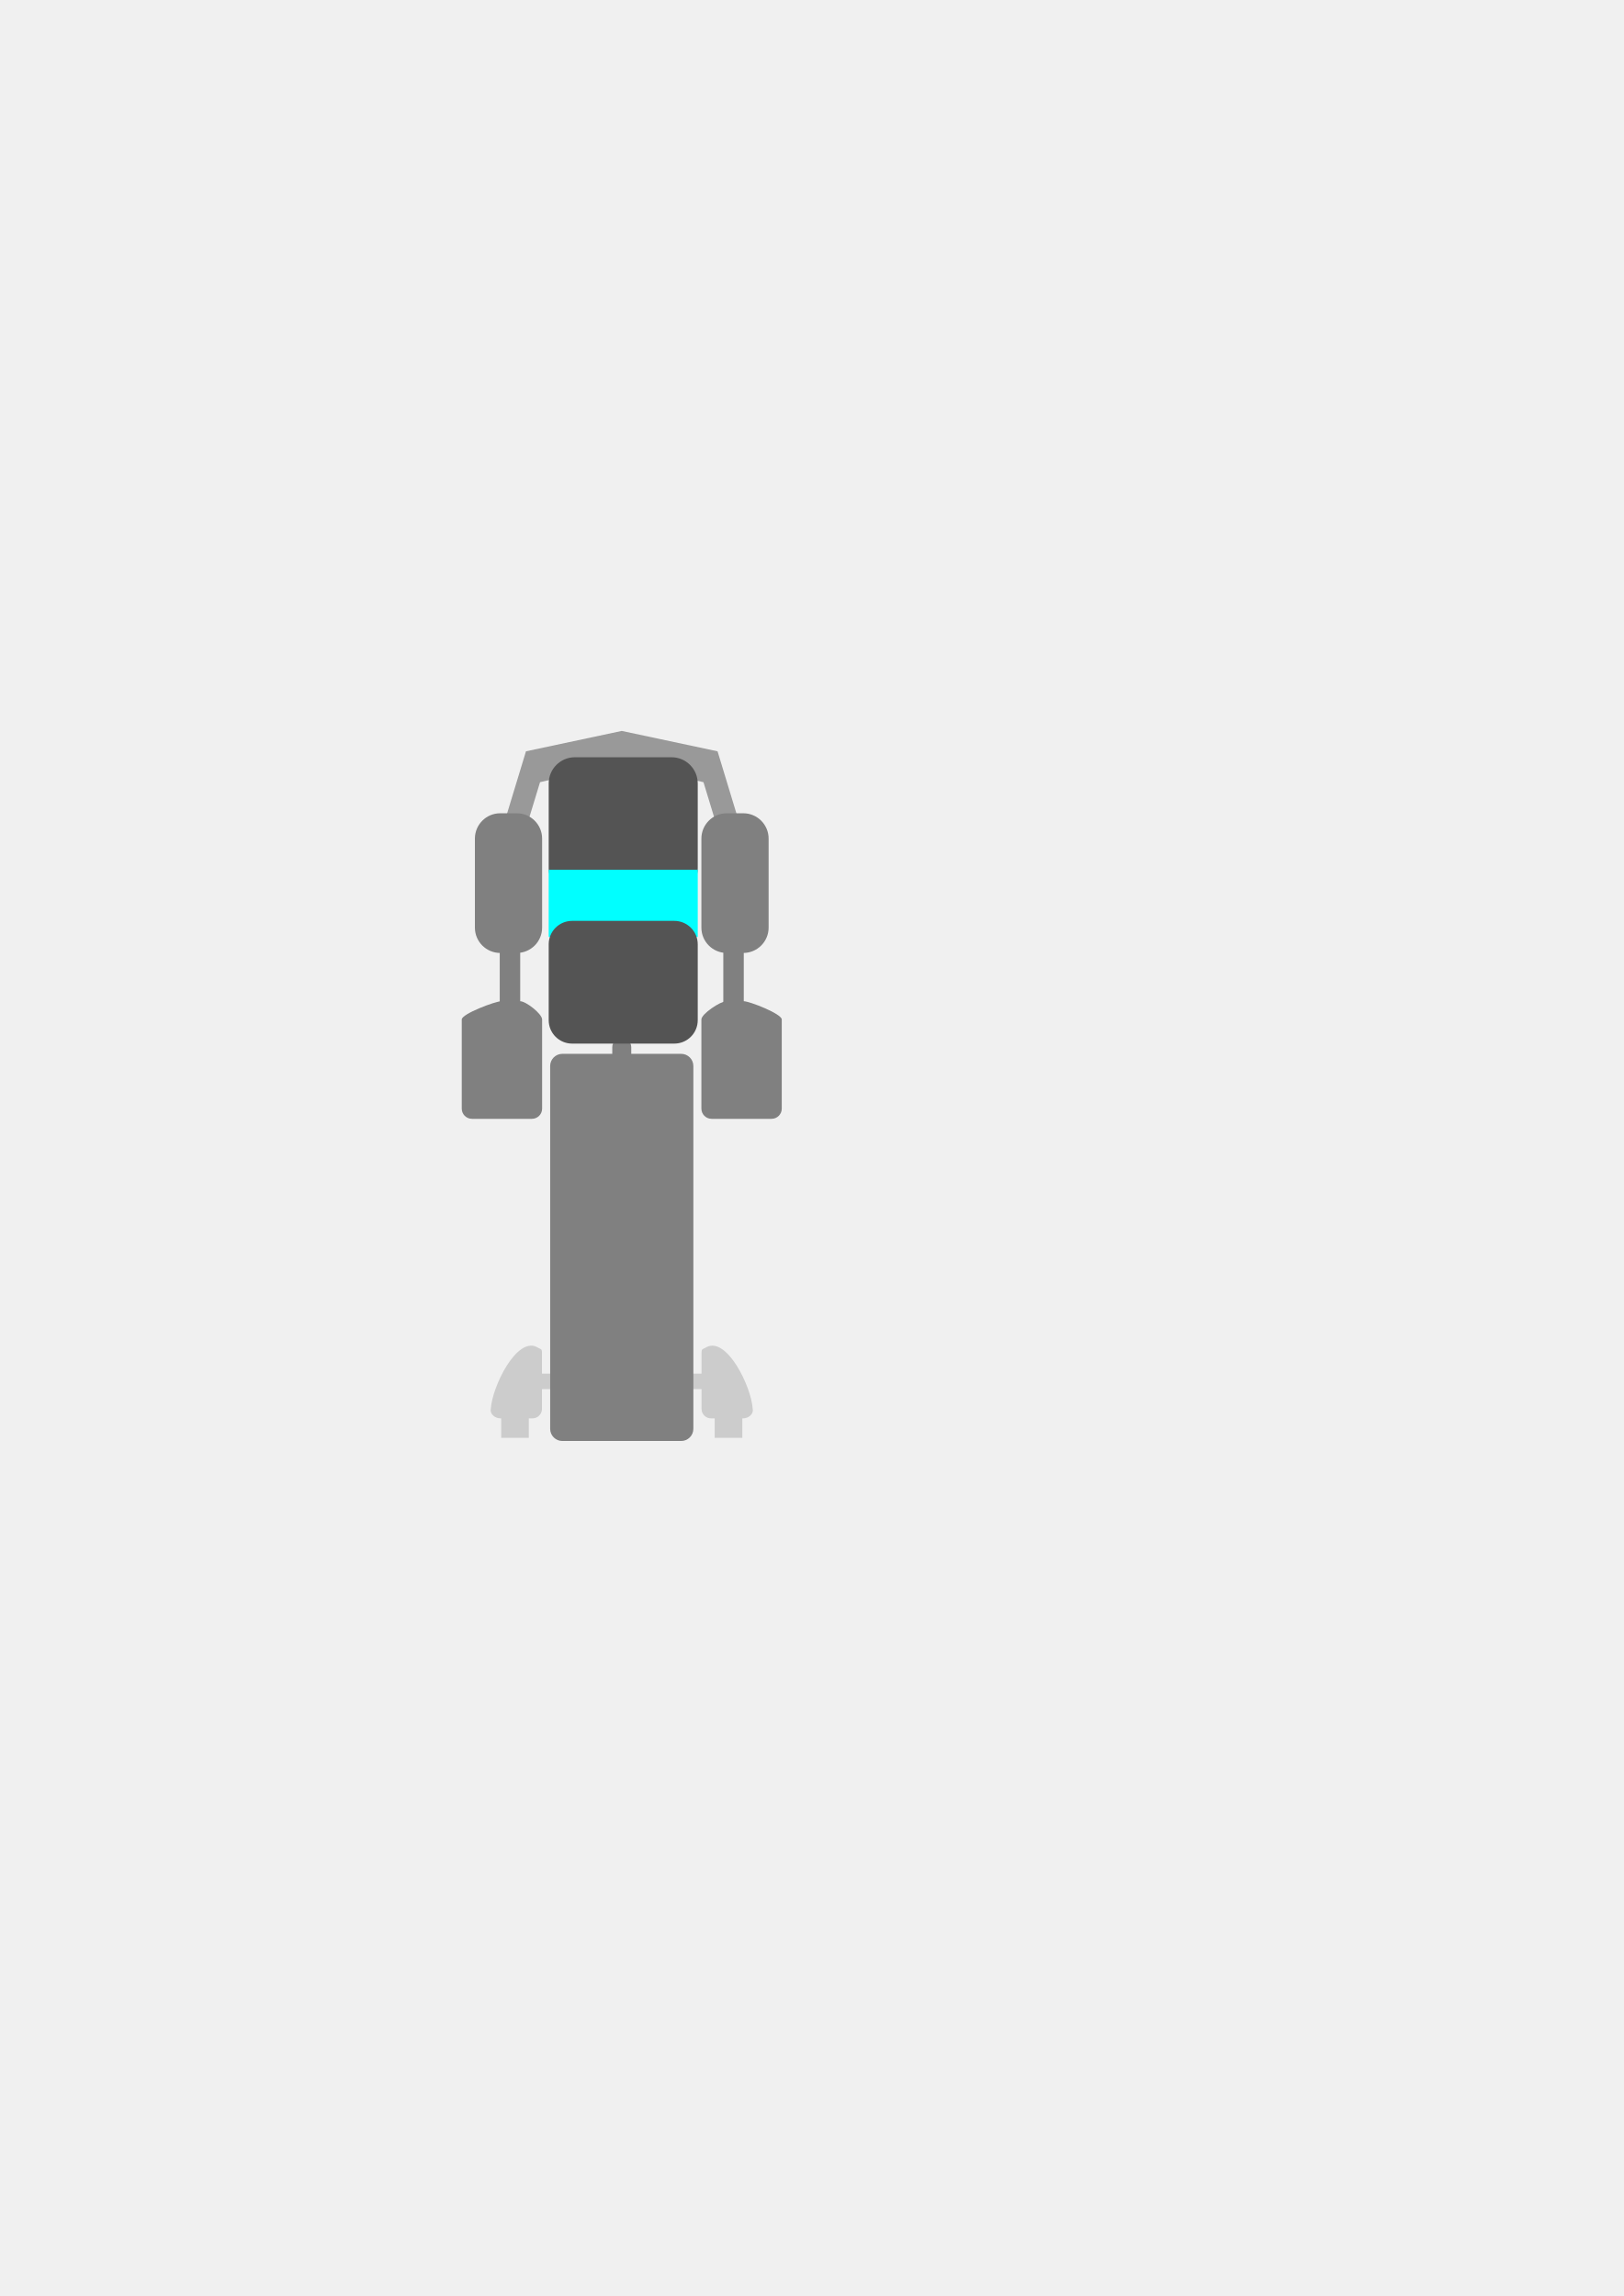
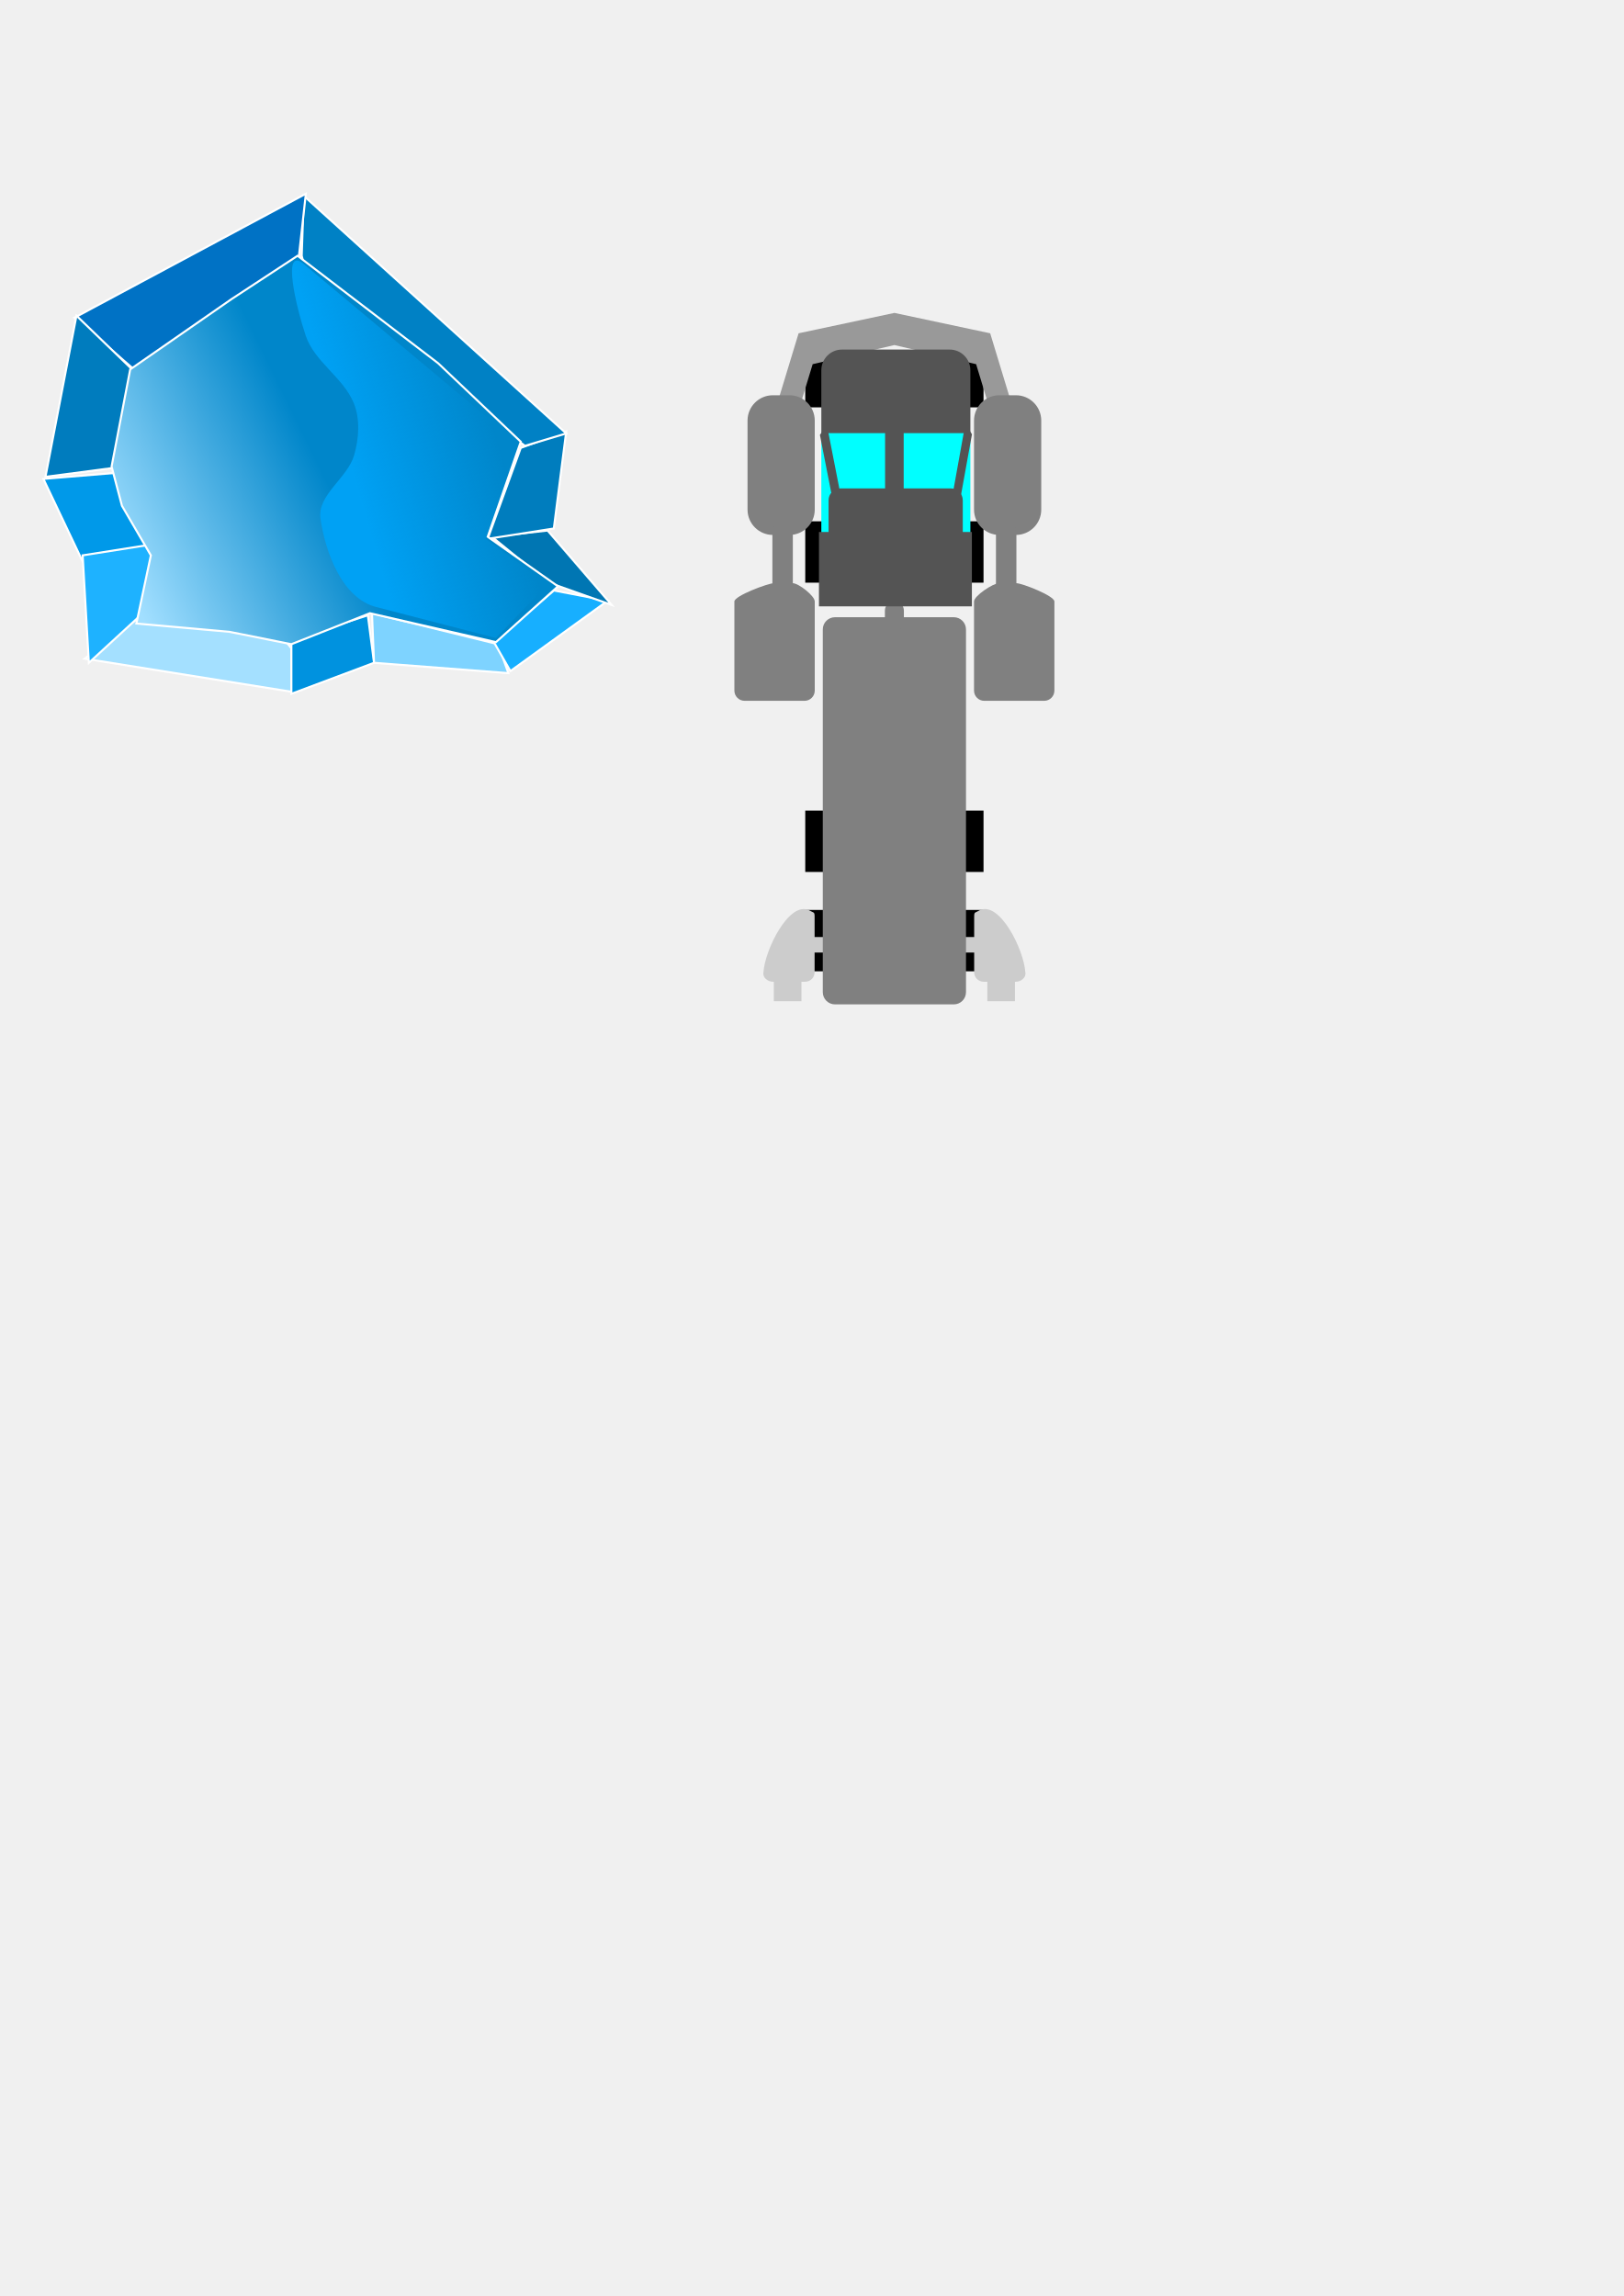
- <svg xmlns="http://www.w3.org/2000/svg" width="210mm" height="297mm" id="svg2" version="1.1">
-   <defs id="defs4" />
+ <svg xmlns="http://www.w3.org/2000/svg" xmlns:xlink="http://www.w3.org/1999/xlink" width="210mm" height="297mm" id="svg2" version="1.1">
+   <defs id="defs4">
+     <linearGradient id="linearGradient4107">
+       <stop style="stop-color:#00a1f4;stop-opacity:1;" offset="0" id="stop4109" />
+       <stop style="stop-color:#00a1f4;stop-opacity:0;" offset="1" id="stop4111" />
+     </linearGradient>
+     <linearGradient id="linearGradient4099">
+       <stop style="stop-color:#00507a;stop-opacity:1;" offset="0" id="stop4101" />
+       <stop style="stop-color:#00507a;stop-opacity:0;" offset="1" id="stop4103" />
+     </linearGradient>
+     <linearGradient id="linearGradient4042">
+       <stop style="stop-color:#a2dfff;stop-opacity:1;" offset="0" id="stop4044" />
+       <stop style="stop-color:#0086ca;stop-opacity:1;" offset="1" id="stop4046" />
+     </linearGradient>
+     <linearGradient xlink:href="#linearGradient4042" id="linearGradient4054" x1="70.211" y1="236.4" x2="169.195" y2="187.913" gradientUnits="userSpaceOnUse" />
+     <clipPath clipPathUnits="userSpaceOnUse" id="clipPath4061">
+       <path style="fill:#0096e2;fill-opacity:1;stroke:#ffffff;stroke-width:1px;stroke-linecap:butt;stroke-linejoin:miter;stroke-opacity:1" d="m 36.45,94.109 -12.206,63.135 6.781,25.522 18.987,32.239 -9.494,44.329 61.03,5.373 40.687,8.06 51.536,-20.149 82.73,18.806 40.687,-36.269 -46.112,-32.239 21.7,-61.791 -54.249,-51.045 -92.223,-69.851 -43.399,28.209 z" id="path4063" />
+     </clipPath>
+     <linearGradient xlink:href="#linearGradient4107" id="linearGradient4113" x1="173.746" y1="236.159" x2="243.447" y2="215.956" gradientUnits="userSpaceOnUse" />
+   </defs>
  <g id="layer1">
    <g id="g3843">
      <g transform="translate(-4.4063169e-7,66.42857)" id="g3824">
-         <g id="g3971">
-           <g transform="translate(0.315825,149.5026)" id="g3937">
-             <g id="g3921" transform="translate(0,-149.9628)">
-               <g id="g3913" transform="translate(138.896,180.8173)" style="fill:#cccccc">
-                 <path id="path3915" d="m 123.092,478.163 c 2.193,1.345 2.623,0.555 2.623,3.128 l 0,27.143 c 0,2.572 -2.071,4.643 -4.643,4.643 l -15.714,0 c -2.572,0 -5.221,-2.137 -4.643,-4.643 0.664,-10.926 12.551,-35.083 22.377,-30.27 z" style="fill:#cccccc;fill-opacity:1;stroke:none" transform="translate(4.4063169e-7,-66.42857)" />
-                 <rect ry="0" y="443.791" x="105.786" height="12.388" width="13.5" id="rect3917" style="fill:#cccccc;fill-opacity:1;stroke:none" />
-               </g>
-               <rect transform="translate(4.4063169e-7,-66.42857)" y="672.04" x="259.609" height="7.576" width="12.122" id="rect3919" style="fill:#cccccc;fill-opacity:1;stroke:none" />
+         <g id="g4285" transform="translate(224.2857,-98.57143)">
+           <g transform="translate(-84.99715,42.42641)" id="g4188">
+             <g transform="translate(-37.14286,-168.9205)" id="g4156">
+               <rect style="fill:#000000;fill-opacity:1;stroke:none" id="rect4158" width="10" height="30" x="291.48" y="327.793" />
+               <rect style="fill:#000000;fill-opacity:1;stroke:none" id="rect4160" width="10" height="30" x="291.48" y="413.507" />
+               <rect style="fill:#000000;fill-opacity:1;stroke:none" id="rect4162" width="10" height="30" x="291.48" y="554.936" />
+               <rect style="fill:#000000;fill-opacity:1;stroke:none" id="rect4164" width="10" height="30" x="291.48" y="603.507" />
            </g>
-             <g id="g3927" transform="matrix(-1,0,0,1,607.2255,-149.9628)">
-               <g style="fill:#cccccc" transform="translate(138.896,180.8173)" id="g3929">
-                 <path transform="translate(4.4063169e-7,-66.42857)" style="fill:#cccccc;fill-opacity:1;stroke:none" d="m 123.092,478.163 c 2.193,1.345 2.623,0.555 2.623,3.128 l 0,27.143 c 0,2.572 -2.071,4.643 -4.643,4.643 l -15.714,0 c -2.572,0 -5.221,-2.137 -4.643,-4.643 0.664,-10.926 12.551,-35.083 22.377,-30.27 z" id="path3931" />
-                 <rect style="fill:#cccccc;fill-opacity:1;stroke:none" id="rect3933" width="13.5" height="12.388" x="105.786" y="443.791" ry="0" />
-               </g>
-               <rect style="fill:#cccccc;fill-opacity:1;stroke:none" id="rect3935" width="12.122" height="7.576" x="259.609" y="672.04" transform="translate(4.4063169e-7,-66.42857)" />
+             <g transform="translate(40,-168.9205)" id="g4166">
+               <rect style="fill:#000000;fill-opacity:1;stroke:none" id="rect4168" width="10" height="30" x="291.48" y="327.793" />
+               <rect style="fill:#000000;fill-opacity:1;stroke:none" id="rect4170" width="10" height="30" x="291.48" y="413.507" />
+               <rect style="fill:#000000;fill-opacity:1;stroke:none" id="rect4172" width="10" height="30" x="291.48" y="554.936" />
+               <rect style="fill:#000000;fill-opacity:1;stroke:none" id="rect4174" width="10" height="30" x="291.48" y="603.507" />
            </g>
          </g>
-           <g id="g3949">
-             <g id="g3900">
-               <rect ry="5.968" y="448.791" x="268.929" height="189.286" width="70" id="rect3864" style="fill:#808080;fill-opacity:1;stroke:none" />
-               <rect ry="4.643" y="440.934" x="299.286" height="15" width="9.286" id="rect3866" style="fill:#808080;fill-opacity:1;stroke:none" />
+           <g transform="translate(52.80201,-157.3142)" id="g4247">
+             <g id="g3937" transform="translate(-143.5036,191.929)">
+               <g transform="translate(0,-149.9628)" id="g3921">
+                 <g style="fill:#cccccc" transform="translate(138.896,180.8173)" id="g3913">
+                   <path transform="translate(4.4063169e-7,-66.42857)" style="fill:#cccccc;fill-opacity:1;stroke:none" d="m 123.092,478.163 c 2.193,1.345 2.623,0.555 2.623,3.128 l 0,27.143 c 0,2.572 -2.071,4.643 -4.643,4.643 l -15.714,0 c -2.572,0 -5.221,-2.137 -4.643,-4.643 0.664,-10.926 12.551,-35.083 22.377,-30.27 z" id="path3915" />
+                   <rect style="fill:#cccccc;fill-opacity:1;stroke:none" id="rect3917" width="13.5" height="12.388" x="105.786" y="443.791" ry="0" />
+                 </g>
+                 <rect style="fill:#cccccc;fill-opacity:1;stroke:none" id="rect3919" width="12.122" height="7.576" x="259.609" y="672.04" transform="translate(4.4063169e-7,-66.42857)" />
+               </g>
+               <g transform="matrix(-1,0,0,1,607.2255,-149.9628)" id="g3927">
+                 <g id="g3929" transform="translate(138.896,180.8173)" style="fill:#cccccc">
+                   <path id="path3931" d="m 123.092,478.163 c 2.193,1.345 2.623,0.555 2.623,3.128 l 0,27.143 c 0,2.572 -2.071,4.643 -4.643,4.643 l -15.714,0 c -2.572,0 -5.221,-2.137 -4.643,-4.643 0.664,-10.926 12.551,-35.083 22.377,-30.27 z" style="fill:#cccccc;fill-opacity:1;stroke:none" transform="translate(4.4063169e-7,-66.42857)" />
+                   <rect ry="0" y="443.791" x="105.786" height="12.388" width="13.5" id="rect3933" style="fill:#cccccc;fill-opacity:1;stroke:none" />
+                 </g>
+                 <rect transform="translate(4.4063169e-7,-66.42857)" y="672.04" x="259.609" height="7.576" width="12.122" id="rect3935" style="fill:#cccccc;fill-opacity:1;stroke:none" />
+               </g>
            </g>
-             <g id="g3882">
-               <g id="g3828" transform="translate(1.446422,-66.42857)">
-                 <g transform="translate(-29.05357,0)" id="g3807">
-                   <g id="g3793" transform="translate(-0.7142857,15.71429)">
-                     <path id="path3763" d="m 332.25,341.634 -46.826,9.969 -10.319,33.969 11.454,0 5.745,-18.875 39.947,-9.344 z m 0,0 0,15.719 39.947,9.344 5.745,18.875 11.454,0 -10.319,-33.969 z" style="fill:#999999;stroke:none" />
-                     <g transform="translate(-74.53571,0)" id="g3774" style="fill:#808080">
-                       <rect ry="12.381" y="381.895" x="335" height="68.291" width="32.857" id="rect3772" style="fill:#808080;fill-opacity:1;stroke:none" />
-                       <rect style="fill:#808080;fill-opacity:1;stroke:none" id="rect3770" width="32.857" height="68.291" x="445.714" y="381.895" ry="12.381" />
+             <g transform="translate(-143.8194,42.42641)" id="g3949">
+               <g id="g3900">
+                 <rect style="fill:#808080;fill-opacity:1;stroke:none" id="rect3864" width="70" height="189.286" x="268.929" y="448.791" ry="5.968" />
+                 <rect style="fill:#808080;fill-opacity:1;stroke:none" id="rect3866" width="9.286" height="15" x="299.286" y="440.934" ry="4.643" />
+               </g>
+               <g id="g3882">
+                 <g transform="translate(1.446422,-66.42857)" id="g3828">
+                   <g id="g3807" transform="translate(-29.05357,0)">
+                     <g transform="translate(-0.7142857,24.80566)" id="g3793">
+                       <path style="fill:#999999;stroke:none" d="m 332.25,341.634 -46.826,9.969 -10.319,33.969 11.454,0 5.745,-18.875 39.947,-9.344 z m 0,0 0,15.719 39.947,9.344 5.745,18.875 11.454,0 -10.319,-33.969 z" id="path3763" />
+                       <g style="fill:#808080" id="g3774" transform="translate(-74.53571,0)">
+                         <rect style="fill:#808080;fill-opacity:1;stroke:none" id="rect3772" width="32.857" height="68.291" x="335" y="381.895" ry="12.381" />
+                         <rect ry="12.381" y="381.895" x="445.714" height="68.291" width="32.857" id="rect3770" style="fill:#808080;fill-opacity:1;stroke:none" />
+                       </g>
+                     </g>
+                     <g transform="translate(-76.07143,0)" id="g3778">
+                       <rect ry="10.113" y="384.361" x="371.893" height="53.001" width="72.857" id="rect3759" style="fill:#545454;fill-opacity:1;stroke:none" />
+                       <rect style="fill:#00ffff;fill-opacity:1;stroke:none" id="rect3761" width="72.857" height="83.365" x="371.893" y="425.219" ry="0" />
+                       <rect style="fill:#545454;fill-opacity:1;stroke:none" id="rect2987" width="65.606" height="56.97" x="375.428" y="452.24" ry="5.819" />
                    </g>
                  </g>
-                   <g id="g3778" transform="translate(-76.07143,0)">
-                     <rect style="fill:#545454;fill-opacity:1;stroke:none" id="rect3759" width="72.857" height="67.143" x="371.893" y="370.219" ry="12.811" />
-                     <rect ry="0" y="425.219" x="371.893" height="32.857" width="72.857" id="rect3761" style="fill:#00ffff;fill-opacity:1;stroke:none" />
-                     <rect ry="11.448" y="450.219" x="371.893" height="60" width="72.857" id="rect2987" style="fill:#545454;fill-opacity:1;stroke:none" />
+                   <g id="g3803" transform="translate(-27.875,76.23423)">
+                     <rect style="fill:#808080;fill-opacity:1;stroke:none" id="rect3801" width="10" height="46.429" x="270.714" y="392.826" ry="5" />
+                     <rect ry="5" y="392.826" x="380" height="46.429" width="10" id="rect3799" style="fill:#808080;fill-opacity:1;stroke:none" />
                  </g>
                </g>
-                 <g transform="translate(-27.875,67.14286)" id="g3803">
-                   <rect ry="5" y="392.826" x="270.714" height="46.429" width="10" id="rect3801" style="fill:#808080;fill-opacity:1;stroke:none" />
-                   <rect style="fill:#808080;fill-opacity:1;stroke:none" id="rect3799" width="10" height="46.429" x="380" y="392.826" ry="5" />
-                 </g>
+                 <path style="fill:#808080;fill-opacity:1;stroke:none" d="m 245,432.161 9.286,0 c 2.77,0 10.714,6.159 10.714,8.929 l 0,43.571 c 0,2.77 -2.23,5 -5,5 l -29.286,0 c -2.77,0 -5,-2.23 -5,-5 l 0,-43.571 c 0,-2.77 16.516,-8.929 19.286,-8.929 z" id="rect3820" />
+                 <path style="fill:#808080;fill-opacity:1;stroke:none" d="m 355,432.161 8.571,0 c 2.77,0 18.571,6.159 18.571,8.929 l 0,43.571 c 0,2.77 -2.23,5 -5,5 l -29.286,0 c -2.77,0 -5,-2.23 -5,-5 l 0,-43.571 c 0,-2.77 9.373,-8.929 12.143,-8.929 z" id="rect3822" />
              </g>
-               <path id="rect3820" d="m 245,423.069 9.286,0 c 2.77,0 10.714,6.159 10.714,8.929 l 0,43.571 c 0,2.77 -2.23,5 -5,5 l -29.286,0 c -2.77,0 -5,-2.23 -5,-5 l 0,-43.571 c 0,-2.77 16.516,-8.929 19.286,-8.929 z" style="fill:#808080;fill-opacity:1;stroke:none" />
-               <path id="rect3822" d="m 355,423.069 8.571,0 c 2.77,0 18.571,6.159 18.571,8.929 l 0,43.571 c 0,2.77 -2.23,5 -5,5 l -29.286,0 c -2.77,0 -5,-2.23 -5,-5 l 0,-43.571 c 0,-2.77 9.373,-8.929 12.143,-8.929 z" style="fill:#808080;fill-opacity:1;stroke:none" />
            </g>
+             <rect y="400.045" x="155.563" height="36.365" width="9.091" id="rect4132" style="fill:#545454;fill-opacity:1;stroke:none" />
+             <rect transform="matrix(0.5544965,-0.8321861,0.1923481,0.9813268,0,0)" style="fill:#545454;fill-opacity:1;stroke:none" id="rect4134" width="6.078" height="38.013" x="62.555" y="462.804" />
+             <rect y="61.771" x="-399.937" height="39.261" width="6.145" id="rect4136" style="fill:#545454;fill-opacity:1;stroke:none" transform="matrix(-0.5225514,-0.8526078,-0.1774311,0.9841332,0,0)" />
+             <rect y="449.543" x="123.239" height="36.365" width="74.751" id="rect4138" style="fill:#545454;fill-opacity:1;stroke:none" />
+           </g>
+         </g>
+         <g id="g4034">
+           <g id="g4115">
+             <path transform="translate(4.4063169e-7,-66.42857)" id="path4065" d="m 66.67,302.829 -25.254,19.193 101.015,16.162 0,-21.213 -20.203,-25.254 z" style="fill:#a4e0ff;stroke:#ffffff;stroke-width:1px;stroke-linecap:butt;stroke-linejoin:miter;stroke-opacity:1;fill-opacity:1" />
+             <path transform="translate(4.4063169e-7,-66.42857)" id="path4067" d="m 142.432,312.931 0,26.264 40.406,-15.152 -3.03,-23.234 z" style="fill:#0092df;stroke:#ffffff;stroke-width:1px;stroke-linecap:butt;stroke-linejoin:miter;stroke-opacity:1;fill-opacity:1" />
+             <path transform="translate(4.4063169e-7,-66.42857)" id="path4069" d="m 181.827,299.799 61.619,15.152 5.051,14.142 -65.66,-5.051 z" style="fill:#7ed3ff;stroke:#ffffff;stroke-width:1px;stroke-linecap:butt;stroke-linejoin:miter;stroke-opacity:1;fill-opacity:1" />
+             <path transform="translate(4.4063169e-7,-66.42857)" id="path4071" d="m 241.426,313.941 29.294,-25.254 26.264,5.051 -47.477,34.345 z" style="fill:#17afff;stroke:#ffffff;stroke-width:1px;stroke-linecap:butt;stroke-linejoin:miter;stroke-opacity:1;fill-opacity:1" />
+             <path transform="translate(4.4063169e-7,-66.42857)" id="path4073" d="m 240.416,262.423 27.274,-3.03 31.315,36.365 -31.315,-11.112 z" style="fill:#0076b3;stroke:#ffffff;stroke-width:1px;stroke-linecap:butt;stroke-linejoin:miter;stroke-opacity:1;fill-opacity:1" />
+             <path transform="translate(4.4063169e-7,-66.42857)" id="path4075" d="m 254.558,218.986 22.223,-8.081 -6.061,47.477 -32.325,5.051 z" style="fill:#007dbe;stroke:#ffffff;stroke-width:1px;stroke-linecap:butt;stroke-linejoin:miter;stroke-opacity:1;fill-opacity:1" />
+             <path transform="translate(4.4063169e-7,-66.42857)" id="path4077" d="m 147.482,125.042 1.01,-29.294 128.289,116.168 -20.203,6.061 -106.066,-80.812 z" style="fill:#0081c5;stroke:#ffffff;stroke-width:1px;stroke-linecap:butt;stroke-linejoin:miter;stroke-opacity:1;fill-opacity:1" />
+             <path transform="translate(4.4063169e-7,-66.42857)" id="path4079" d="m 145.462,131.103 4.041,-36.365 -113.137,60.609 30.305,26.264 z" style="fill:#0072c5;stroke:#ffffff;stroke-width:1px;stroke-linecap:butt;stroke-linejoin:miter;stroke-opacity:1;fill-opacity:1" />
+             <path transform="translate(4.4063169e-7,-66.42857)" id="path4081" d="m 66.67,182.621 -29.294,-28.284 -15.152,78.792 38.386,-5.051 z" style="fill:#007cbe;stroke:#ffffff;stroke-width:1px;stroke-linecap:butt;stroke-linejoin:miter;stroke-opacity:1;fill-opacity:1" />
+             <path transform="translate(4.4063169e-7,-66.42857)" id="path4083" d="m 57.579,231.108 -36.365,3.03 19.193,40.406 37.376,-7.071 z" style="fill:#0099e9;stroke:#ffffff;stroke-width:1px;stroke-linecap:butt;stroke-linejoin:miter;stroke-opacity:1;fill-opacity:1" />
+             <path transform="translate(4.4063169e-7,-66.42857)" id="path4085" d="m 40.406,271.514 3.03,52.528 25.254,-23.234 10.102,-35.355 z" style="fill:#1eb2ff;stroke:#ffffff;stroke-width:1px;stroke-linecap:butt;stroke-linejoin:miter;stroke-opacity:1;fill-opacity:1" />
+             <path id="path4038" d="m 63.64,114.172 -9.091,47.477 5.051,19.193 14.142,24.244 -7.071,33.335 45.457,4.041 30.305,6.061 38.386,-15.152 61.619,14.142 30.305,-27.274 -34.345,-24.244 16.162,-46.467 -40.406,-38.386 -68.69,-52.528 -32.325,21.213 z" style="fill:url(#linearGradient4054);stroke:#ffffff;stroke-width:1px;stroke-linecap:butt;stroke-linejoin:miter;stroke-opacity:1;fill-opacity:1" />
+             <path transform="translate(4.4063169e-7,-66.42857)" id="path4089" d="m 148.492,129.083 c -11.036,-9.232 -3.613,21.395 0.952,35.04 4.286,12.811 18.436,20.492 23.508,33.013 3.18,7.852 2.508,17.276 0.157,25.415 -3.245,11.236 -18.124,19.417 -16.449,30.992 2.437,16.846 10.708,38.963 27.187,43.225 l 58.589,15.152 25.254,-26.264 -30.305,-22.223 16.162,-46.467 z" style="fill:url(#linearGradient4113);fill-opacity:1;stroke:none" />
          </g>
        </g>
      </g>
    </g>
  </g>
</svg>
